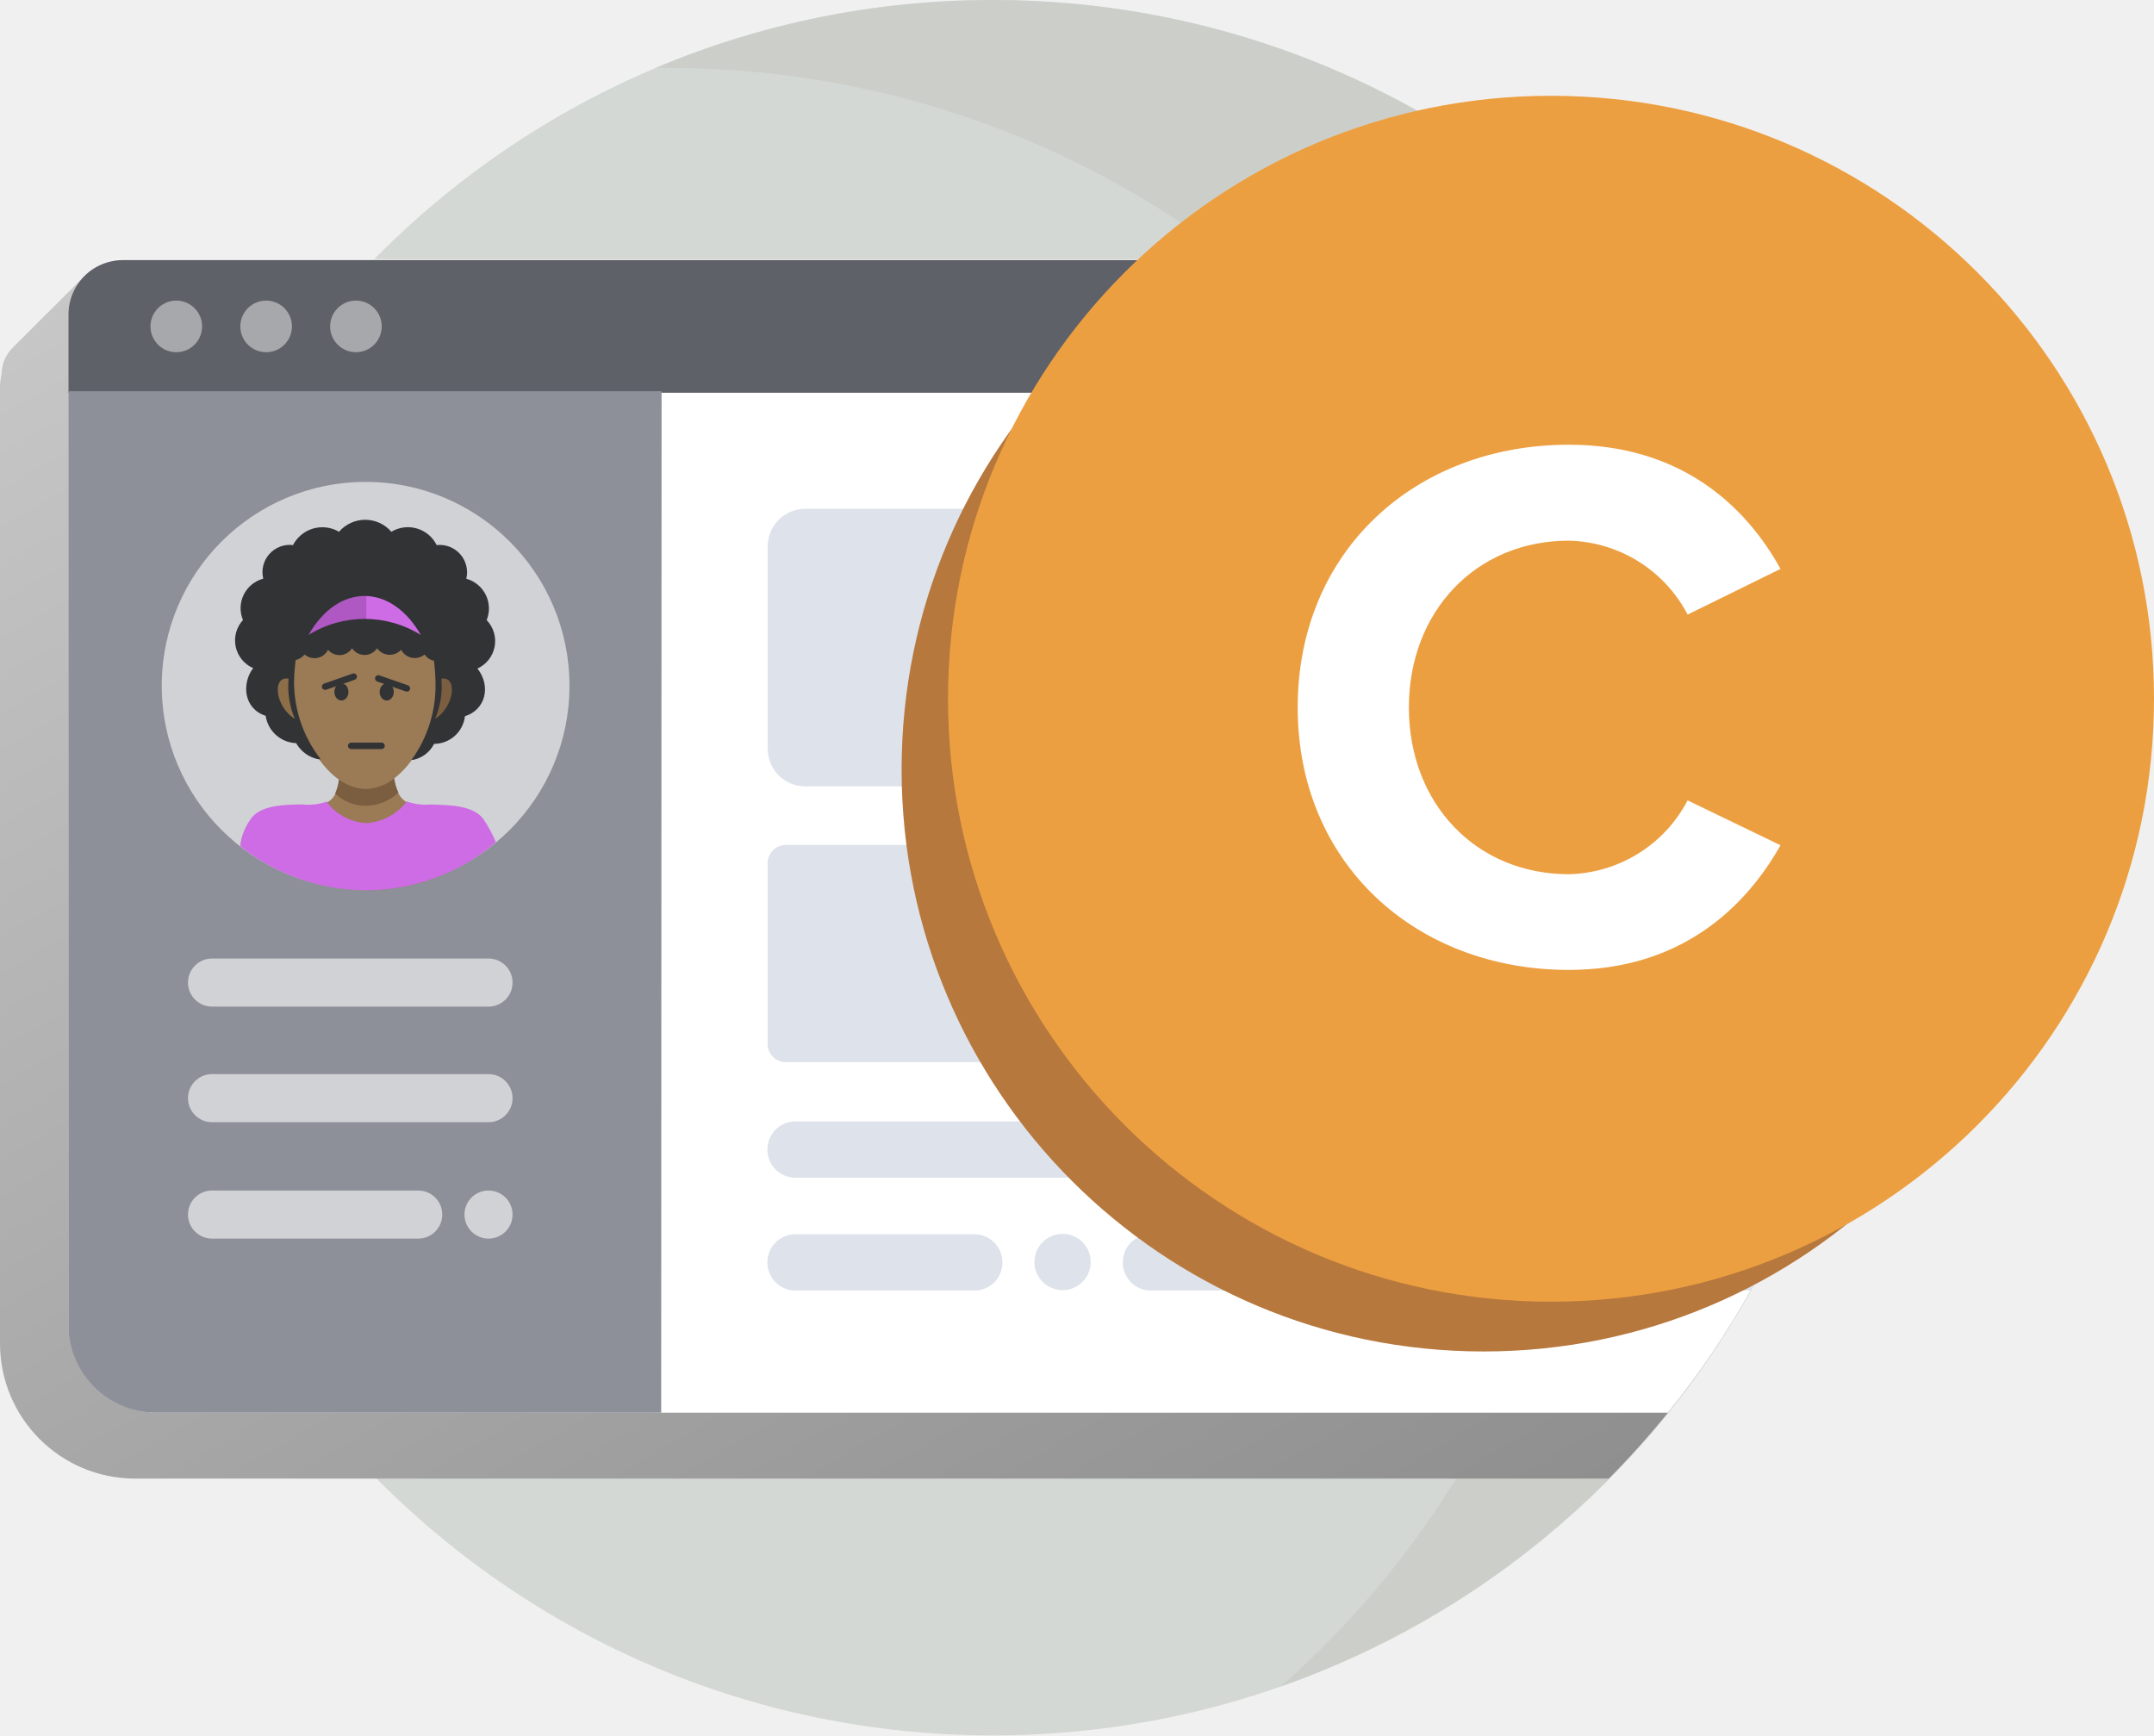
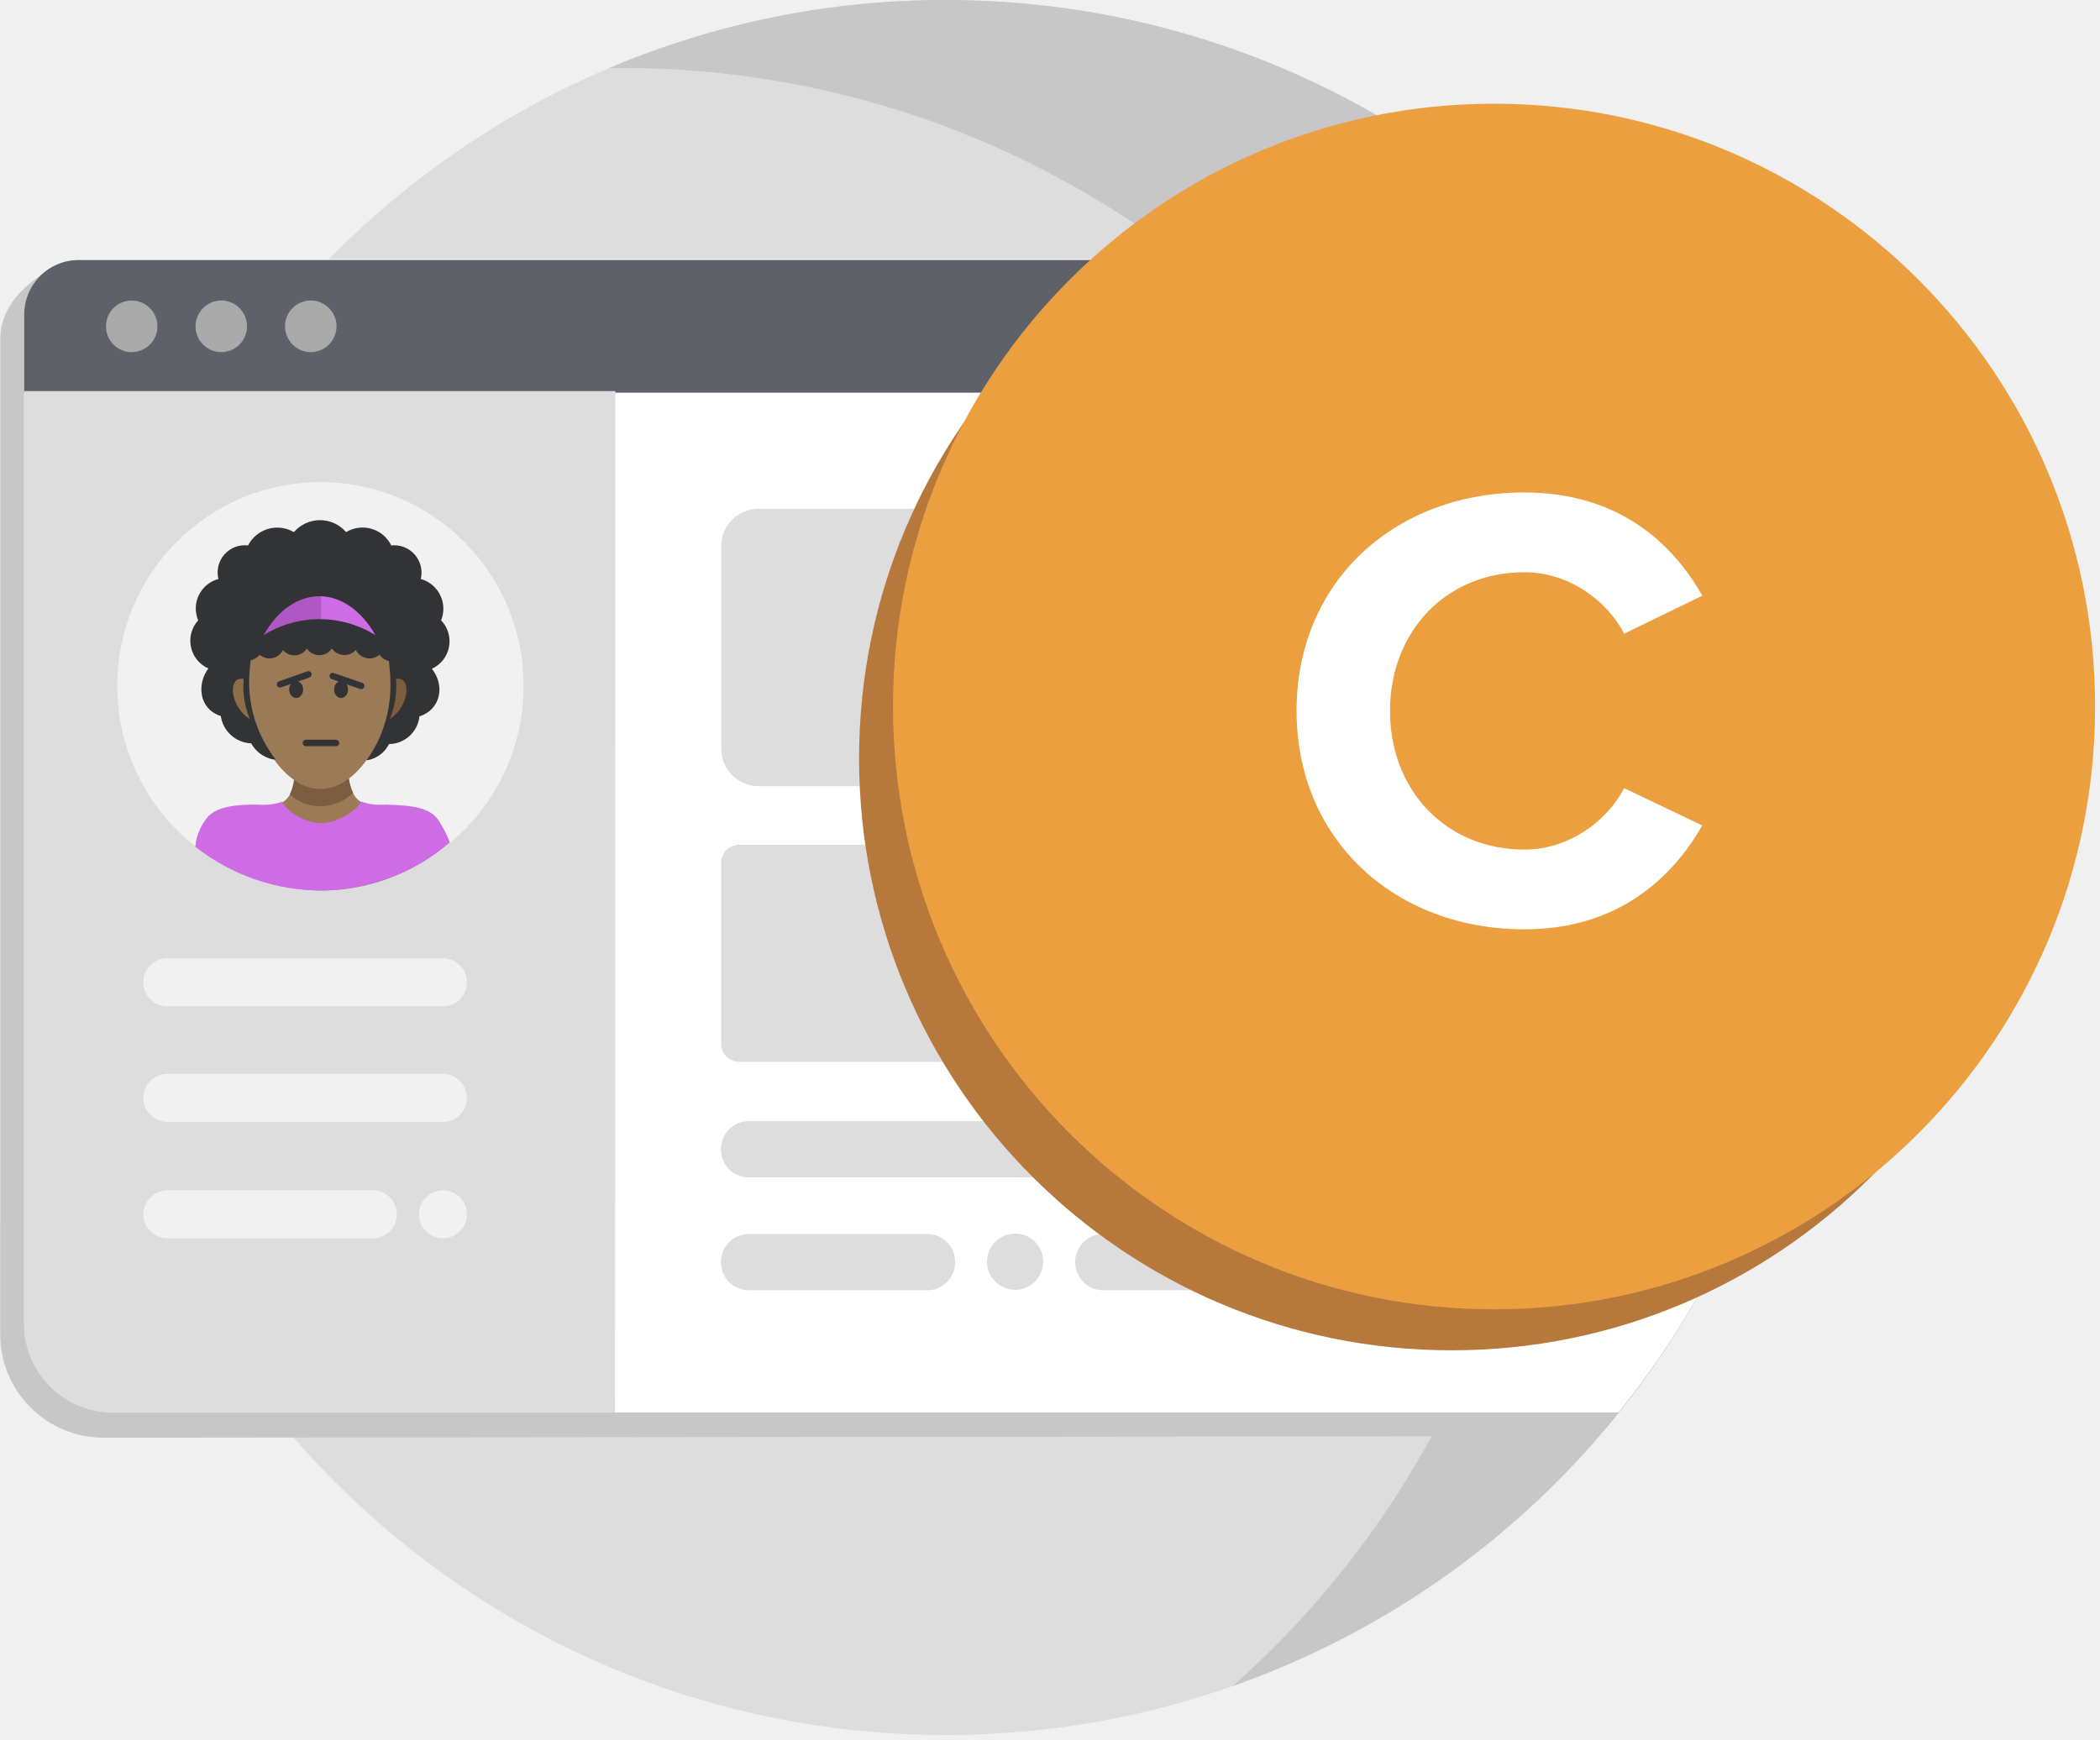
- <svg xmlns="http://www.w3.org/2000/svg" viewBox="0 0 268.7 216.49">
-   <defs>
-     <style>.cls-1{fill:#d4d8d4;}.cls-2{fill:#c9ccc6;opacity:0.75;}.cls-3{fill:url(#linear-gradient);}.cls-4,.cls-9{fill:#fff;}.cls-5{fill:#5f6168;}.cls-6{fill:#dee2ea;}.cls-7{fill:#a7a8ab;}.cls-8{fill:#8d9099;}.cls-9{opacity:0.59;isolation:isolate;}.cls-10{fill:#b7783d;}.cls-11{fill:#ec9f40;}.cls-12{fill:#9b7a56;}.cls-13{fill:#ce6ce5;}.cls-14{fill:#7b5d3f;}.cls-15{fill:#af58c4;}.cls-16{fill:#323335;}.cls-17{fill:#8c6e48;}</style>
-     <linearGradient id="linear-gradient" x1="50.03" y1="11.33" x2="162.66" y2="206.42" gradientUnits="userSpaceOnUse">
-       <stop offset="0" stop-color="#c7c7c7" />
-       <stop offset="1" stop-color="#8f8f8f" />
-     </linearGradient>
-   </defs>
-   <g id="Layer_2" data-name="Layer 2">
-     <g id="Layer_1-2" data-name="Layer 1">
-       <circle class="cls-1" cx="123.84" cy="108.25" r="108.25" />
-       <path class="cls-2" d="M123.84,0A107.94,107.94,0,0,0,81.77,8.48l1.62,0a115.4,115.4,0,0,1,76.38,201.92A108.26,108.26,0,0,0,123.84,0Z" />
-       <path class="cls-3" d="M232.09,108.25a107.82,107.82,0,0,0-23.76-67.67.07.07,0,0,0-.06,0H18.15c-.06,0-.1-.07-.06-.11a4.8,4.8,0,0,0-.43-6.25h0a4.91,4.91,0,0,0-6.9,0L1.57,43.39A4.74,4.74,0,0,0,.19,46.67,7.79,7.79,0,0,0,0,48.35V167.59a16.86,16.86,0,0,0,16.86,16.87H200.68a.05.05,0,0,0,0,0A107.9,107.9,0,0,0,232.09,108.25Z" />
-       <path class="cls-4" d="M232.09,108.25A107.84,107.84,0,0,0,201,32.34H15.53a7,7,0,0,0-7,7V165.07A11.17,11.17,0,0,0,19.7,176.24H208.06A107.72,107.72,0,0,0,232.09,108.25Z" />
-       <path class="cls-5" d="M201.1,32.44H15.36a6.82,6.82,0,0,0-6.83,6.83V49H214.44A108.09,108.09,0,0,0,201.1,32.44Z" />
-       <path class="cls-6" d="M135.28,132.5H98a2.26,2.26,0,0,1-2.24-2.24V107.65A2.27,2.27,0,0,1,98,105.41h37.31a2.26,2.26,0,0,1,2.24,2.24v22.61A2.15,2.15,0,0,1,135.28,132.5Z" />
-       <path class="cls-6" d="M184.39,132.5H147.07a2.27,2.27,0,0,1-2.24-2.24V107.65a2.27,2.27,0,0,1,2.24-2.24h37.32a2.27,2.27,0,0,1,2.24,2.24v22.61A2.21,2.21,0,0,1,184.39,132.5Z" />
-       <path class="cls-6" d="M158.37,146.92H99.23a3.49,3.49,0,0,1-3.5-3.51h0a3.49,3.49,0,0,1,3.5-3.51h59.14a3.5,3.5,0,0,1,3.51,3.51h0A3.62,3.62,0,0,1,158.37,146.92Z" />
-       <path class="cls-6" d="M192.47,146.92H170.16a3.49,3.49,0,0,1-3.5-3.51h0a3.49,3.49,0,0,1,3.5-3.51h22.31a3.5,3.5,0,0,1,3.51,3.51h0A3.5,3.5,0,0,1,192.47,146.92Z" />
-       <path class="cls-6" d="M121.54,161H99.23a3.49,3.49,0,0,1-3.5-3.51h0a3.49,3.49,0,0,1,3.5-3.51h22.31a3.5,3.5,0,0,1,3.51,3.51h0A3.5,3.5,0,0,1,121.54,161Z" />
-       <path class="cls-6" d="M165.88,161H143.56a3.49,3.49,0,0,1-3.5-3.51h0a3.49,3.49,0,0,1,3.5-3.51h22.32a3.49,3.49,0,0,1,3.5,3.51h0A3.61,3.61,0,0,1,165.88,161Z" />
-       <circle class="cls-6" cx="132.55" cy="157.44" r="3.51" />
-       <circle class="cls-6" cx="187.6" cy="157.44" r="3.51" />
-       <circle class="cls-6" cx="177.47" cy="157.44" r="3.51" />
-       <path class="cls-6" d="M199.3,161h19.11q1.91-3.42,3.57-7c-.12,0-.25,0-.37,0H199.3a3.51,3.51,0,0,0,0,7Z" />
-       <path class="cls-6" d="M196.08,132.5h33.28a108.33,108.33,0,0,0,2.73-24.25c0-1,0-1.9,0-2.84h-36a2.27,2.27,0,0,0-2.24,2.24v22.61A2.26,2.26,0,0,0,196.08,132.5Z" />
-       <path class="cls-6" d="M231.61,98a107.43,107.43,0,0,0-9.17-34.52h-122a4.67,4.67,0,0,0-4.67,4.67V93.43a4.67,4.67,0,0,0,4.67,4.67H231A4.76,4.76,0,0,0,231.61,98Z" />
-       <circle class="cls-7" cx="21.99" cy="40.72" r="3.22" />
-       <circle class="cls-7" cx="33.2" cy="40.72" r="3.22" />
-       <circle class="cls-7" cx="44.4" cy="40.72" r="3.22" />
-       <path class="cls-8" d="M82.48,176.24h-63A11,11,0,0,1,8.53,165.3V48.8h74Z" />
-       <path class="cls-9" d="M60.94,125.58H26.45a3,3,0,0,1-3-3h0a3,3,0,0,1,3-3H60.94a3,3,0,0,1,3,3h0A3,3,0,0,1,60.94,125.58Z" />
-       <path class="cls-9" d="M60.94,140H26.45a3,3,0,0,1-3-3h0a3,3,0,0,1,3-3H60.94a3,3,0,0,1,3,3h0A3,3,0,0,1,60.94,140Z" />
-       <path class="cls-9" d="M52.17,154.52H26.45a3,3,0,0,1-3-3h0a3,3,0,0,1,3-3H52.17a3,3,0,0,1,3,3h0A3,3,0,0,1,52.17,154.52Z" />
-       <path class="cls-9" d="M60.94,154.52h0a3,3,0,0,1-3-3h0a3,3,0,0,1,3-3h0a3,3,0,0,1,3,3h0A3,3,0,0,1,60.94,154.52Z" />
-       <circle class="cls-10" cx="185.06" cy="96.01" r="72.59" />
-       <circle class="cls-11" cx="193.48" cy="87.17" r="75.22" />
-       <path class="cls-4" d="M161.88,88.26c0-19.57,14.73-32.78,33.82-32.78,13.87,0,22,7.51,26.41,15.49l-11.59,5.7a17.14,17.14,0,0,0-14.82-9.22c-11.59,0-19.95,8.84-19.95,20.81s8.36,20.8,19.95,20.8a17.14,17.14,0,0,0,14.82-9.21l11.59,5.6C217.65,113.34,209.57,121,195.7,121,176.61,121,161.88,107.73,161.88,88.26Z" />
-       <circle class="cls-9" cx="45.61" cy="85.55" r="25.43" />
-       <path class="cls-12" d="M61.43,105.32a7.79,7.79,0,0,0-1.11-3c-1.27-1.75-4.19-1.75-6.53-1.85a7.31,7.31,0,0,1-2.82-.29h0c-1.47-.58-1.76-2.53-1.86-3.51-.78-2.43-1.85-3.21-3-2.92l-.58.58-.59-.58c-1.17-.2-1.65,0-2.43,2.92-.1,1-.49,2.93-1.85,3.51a7.39,7.39,0,0,1-2.83.29c-2.34,0-5.36.1-6.53,1.85A6,6,0,0,0,30,105.42a25.51,25.51,0,0,0,16,5.65A24.1,24.1,0,0,0,61.43,105.32Z" />
-       <path class="cls-13" d="M60.32,102.21c-1.27-1.76-4.19-1.76-6.53-1.85a7.08,7.08,0,0,1-2.82-.3h0c-.1,0-.1-.09-.2-.09a7,7,0,0,1-5.07,2.72,6.68,6.68,0,0,1-5-2.72.09.09,0,0,0-.09.09,7.16,7.16,0,0,1-2.83.3c-2.34,0-5.36.09-6.53,1.85A6.91,6.91,0,0,0,30,105.6a25.5,25.5,0,0,0,16,5.47,25,25,0,0,0,15.86-6A16.41,16.41,0,0,0,60.32,102.21Z" />
-       <path class="cls-14" d="M49.17,97.1a6.13,6.13,0,0,1-3.47,1.31,5.92,5.92,0,0,1-3.41-1.27A6.57,6.57,0,0,1,41.81,99a5.48,5.48,0,0,0,3.89,1.52,6,6,0,0,0,4-1.64A6.21,6.21,0,0,1,49.17,97.1Z" />
-       <path class="cls-12" d="M54.86,83.89c0,6.53-4.09,14.52-9.25,14.52s-9.26-8.09-9.26-14.52S40.44,72.1,45.61,72.1,54.86,77.36,54.86,83.89Z" />
-       <rect class="cls-15" x="36.16" y="73.95" width="17.73" height="6.82" />
-       <rect class="cls-13" x="45.7" y="73.95" width="8.96" height="6.82" />
-       <path class="cls-16" d="M60.71,77.36h0a3.85,3.85,0,0,0-2.54-5.16A3.42,3.42,0,0,0,54.47,68a4,4,0,0,0-5.65-1.66,4.31,4.31,0,0,0-6.53,0A4.12,4.12,0,0,0,36.55,68a3.4,3.4,0,0,0-3.71,4.19,3.81,3.81,0,0,0-2.53,5.16,3.77,3.77,0,0,0,1.27,6c-1.47,1.95-1.17,5.07,1.56,5.95a4,4,0,0,0,3.8,3.41,4.12,4.12,0,0,0,2.72,2H40a15.71,15.71,0,0,1-3.32-9.55,24.94,24.94,0,0,1,.2-2.82A2,2,0,0,0,38,81.65a1.88,1.88,0,0,0,2.92-.59,1.87,1.87,0,0,0,3-.19,1.87,1.87,0,0,0,3.12,0,1.93,1.93,0,0,0,3,.19,1.91,1.91,0,0,0,2.92.59,1.94,1.94,0,0,0,1.17.78,24.94,24.94,0,0,1,.2,2.82,15.73,15.73,0,0,1-3,9.55h.19a3.77,3.77,0,0,0,2.63-2A3.89,3.89,0,0,0,58,89.35c2.53-.78,3.31-3.71,1.56-5.95A3.76,3.76,0,0,0,60.71,77.36ZM38.49,79.21c3.71-6.53,10.33-6.43,14,0A13.25,13.25,0,0,0,38.49,79.21Z" />
-       <path class="cls-14" d="M55.06,84.67a10.47,10.47,0,0,1-.78,5C56.71,88.18,57.1,84.28,55.06,84.67Z" />
-       <path class="cls-17" d="M36,84.67a10.35,10.35,0,0,0,.78,5C34.3,88.18,33.91,84.28,36,84.67Z" />
-       <ellipse class="cls-16" cx="42.59" cy="86.32" rx="0.88" ry="1.07" />
-       <ellipse class="cls-16" cx="48.24" cy="86.32" rx="0.88" ry="1.07" />
-       <rect class="cls-16" x="43.41" y="92.64" width="4.59" height="0.81" rx="0.41" ry="0.41" />
-       <rect class="cls-16" x="40.05" y="84.64" width="4.59" height="0.81" rx="0.41" ry="0.41" transform="translate(-25.73 18.77) rotate(-19.3)" />
-       <rect class="cls-16" x="46.68" y="84.85" width="4.59" height="0.81" rx="0.41" ry="0.41" transform="translate(30.76 -11.36) rotate(19.2)" />
+ <svg xmlns="http://www.w3.org/2000/svg" width="140" height="116">
+   <g fill="none" fill-rule="evenodd">
+     <ellipse cx="63.036" cy="57.849" fill="#DDD" fill-rule="nonzero" rx="57.665" ry="57.849" />
+     <path fill="#C7C7C7" fill-rule="nonzero" d="M99.897 18.872L4.242 17.479C1.427 18.875.02 20.586.02 22.613l-.006 66.37a6.89 6.89 0 0 0 6.896 6.89l96.75-.1a57.68 57.68 0 0 0 12.8-36.335 57.725 57.725 0 0 0-16.562-40.566z" />
+     <path fill="#C7C7C7" fill-rule="nonzero" d="M63.036 0a57.342 57.342 0 0 0-22.41 4.532h.862c25.564-.004 48.462 15.864 57.507 39.851 9.044 23.987 2.348 51.085-16.819 68.056 26.525-9.349 42.465-36.522 37.732-64.323C115.176 20.315 91.15-.012 63.036 0z" />
+     <path fill="#FFF" fill-rule="nonzero" d="M120.701 57.85a57.725 57.725 0 0 0-16.561-40.567H5.34a3.735 3.735 0 0 0-3.73 3.74v67.191c0 3.297 2.664 5.97 5.95 5.97H107.9a57.68 57.68 0 0 0 12.801-36.335z" />
+     <path fill="#5F6168" fill-rule="nonzero" d="M104.193 17.336H5.249a3.627 3.627 0 0 0-2.575 1.068 3.65 3.65 0 0 0-1.064 2.582v5.2H111.3a57.73 57.73 0 0 0-7.107-8.85z" />
+     <path fill="#DDD" fill-rule="nonzero" d="M69.13 70.809H49.271a1.206 1.206 0 0 1-1.193-1.197V57.529a1.211 1.211 0 0 1 1.193-1.197h19.875a1.206 1.206 0 0 1 1.194 1.197v12.083a1.15 1.15 0 0 1-1.21 1.197z" />
+     <path fill="#DEE2EA" fill-rule="nonzero" d="M95.291 70.809h-19.88a1.211 1.211 0 0 1-1.193-1.197V57.529a1.211 1.211 0 0 1 1.193-1.197h19.88c.656.008 1.185.54 1.194 1.197v12.083a1.183 1.183 0 0 1-1.194 1.197z" />
+     <path fill="#DDD" fill-rule="nonzero" d="M81.43 78.515H49.927a1.856 1.856 0 0 1-1.321-.548 1.868 1.868 0 0 1-.543-1.328 1.868 1.868 0 0 1 .543-1.328c.35-.352.826-.55 1.321-.548h31.505a1.87 1.87 0 0 1 1.869 1.876 1.931 1.931 0 0 1-1.87 1.876z" />
+     <path fill="#DEE2EA" fill-rule="nonzero" d="M99.596 78.515H87.71a1.856 1.856 0 0 1-1.322-.548 1.868 1.868 0 0 1-.542-1.328 1.868 1.868 0 0 1 .542-1.328c.35-.352.826-.55 1.322-.548h11.885a1.87 1.87 0 0 1 1.869 1.876 1.87 1.87 0 0 1-1.869 1.876z" />
+     <path fill="#DDD" fill-rule="nonzero" d="M61.811 86.04H49.926a1.856 1.856 0 0 1-1.321-.549 1.868 1.868 0 0 1-.543-1.328 1.868 1.868 0 0 1 .543-1.327c.35-.352.826-.55 1.321-.548h11.885a1.86 1.86 0 0 1 1.324.547c.35.353.547.83.546 1.328.001.498-.195.976-.546 1.328a1.86 1.86 0 0 1-1.324.548zm23.62 0h-11.89a1.856 1.856 0 0 1-1.322-.549 1.868 1.868 0 0 1-.542-1.328 1.868 1.868 0 0 1 .542-1.327c.35-.352.826-.55 1.322-.548h11.89c.496-.002.972.196 1.322.548.35.352.545.83.543 1.327a1.926 1.926 0 0 1-1.865 1.876z" />
+     <ellipse cx="67.676" cy="84.137" fill="#DDD" fill-rule="nonzero" rx="1.87" ry="1.876" />
+     <ellipse cx="97.001" cy="84.137" fill="#DEE2EA" fill-rule="nonzero" rx="1.87" ry="1.876" />
+     <ellipse cx="91.605" cy="84.137" fill="#DEE2EA" fill-rule="nonzero" rx="1.87" ry="1.876" />
+     <path fill="#DEE2EA" fill-rule="nonzero" d="M103.234 86.04h10.18a55.938 55.938 0 0 0 1.902-3.742h-12.082a1.873 1.873 0 0 0-1.729 1.87c0 .982.754 1.797 1.73 1.871zm-1.715-15.231h17.728a58.069 58.069 0 0 0 1.454-12.96v-1.517h-19.177a1.211 1.211 0 0 0-1.193 1.197v12.083a1.206 1.206 0 0 0 1.188 1.197z" />
+     <path fill="#DDD" fill-rule="nonzero" d="M120.446 52.372a57.556 57.556 0 0 0-4.885-18.448H50.57c-.66 0-1.293.263-1.76.731a2.5 2.5 0 0 0-.728 1.765v13.51a2.5 2.5 0 0 0 .729 1.764c.466.468 1.1.731 1.759.731h69.55c.11-.01.218-.028.325-.053z" />
+     <ellipse cx="8.78" cy="21.761" fill="#AAA" fill-rule="nonzero" rx="1.715" ry="1.721" />
+     <ellipse cx="14.752" cy="21.761" fill="#AAA" fill-rule="nonzero" rx="1.715" ry="1.721" />
+     <ellipse cx="20.718" cy="21.761" fill="#AAA" fill-rule="nonzero" rx="1.715" ry="1.721" />
+     <path fill="#DDD" fill-rule="nonzero" d="M41.004 94.184H7.444c-3.214-.015-5.816-2.623-5.834-5.847V26.08h39.42l-.026 68.105z" />
+     <path fill="#FFF" fill-rule="nonzero" d="M29.53 67.11H11.155a1.6 1.6 0 0 1-1.598-1.603 1.6 1.6 0 0 1 1.598-1.603H29.53a1.6 1.6 0 0 1 1.598 1.603 1.6 1.6 0 0 1-1.598 1.604zm0 7.707H11.155a1.6 1.6 0 0 1-1.598-1.604 1.6 1.6 0 0 1 1.598-1.603H29.53a1.6 1.6 0 0 1 1.598 1.603 1.6 1.6 0 0 1-1.598 1.604zm-4.673 7.759h-13.7a1.6 1.6 0 0 1-1.599-1.603 1.6 1.6 0 0 1 1.598-1.603h13.701a1.6 1.6 0 0 1 1.598 1.603 1.6 1.6 0 0 1-1.598 1.603zm4.673 0a1.6 1.6 0 0 1-1.599-1.603 1.6 1.6 0 0 1 1.598-1.603 1.6 1.6 0 0 1 1.598 1.603 1.6 1.6 0 0 1-1.598 1.603z" opacity=".59" />
+     <ellipse cx="21.363" cy="45.74" fill="#FFF" fill-rule="nonzero" opacity=".59" rx="13.547" ry="13.59" />
+     <path fill="#9B7A56" fill-rule="nonzero" d="M29.865 56.257a4.116 4.116 0 0 0-.666-1.56c-.677-.936-2.232-.936-3.479-.99a3.882 3.882 0 0 1-1.502-.154c-.783-.316-.937-1.352-.99-1.876-.416-1.299-.986-1.715-1.599-1.56l-.309.31-.314-.31c-.623-.107-.879 0-1.295 1.56-.053.534-.26 1.56-.985 1.876-.488.149-1 .201-1.508.155-1.246 0-2.855.053-3.478.988a3.212 3.212 0 0 0-.693 1.668 13.562 13.562 0 0 0 8.524 3.02 13.096 13.096 0 0 0 8.294-3.127z" />
+     <path fill="#9B7A56" fill-rule="nonzero" d="M26.29 44.858c0 3.49-2.178 7.76-4.927 7.76-2.749 0-4.933-4.324-4.933-7.76s2.179-6.3 4.933-6.3 4.927 2.81 4.927 6.3z" />
+     <path fill="#AF58C4" fill-rule="nonzero" d="M16.329 39.546h9.445v3.645h-9.445z" />
+     <path fill="#CE6CE5" fill-rule="nonzero" d="M21.411 39.546h4.773v3.645h-4.773z" />
+     <path fill="#323335" fill-rule="nonzero" d="M29.407 41.368a2.063 2.063 0 0 0-.06-1.683 2.052 2.052 0 0 0-1.293-1.074 1.832 1.832 0 0 0-.407-1.632 1.819 1.819 0 0 0-1.564-.607 2.125 2.125 0 0 0-3.01-.887 2.293 2.293 0 0 0-3.479 0 2.189 2.189 0 0 0-3.057.887 1.808 1.808 0 0 0-1.574.599 1.821 1.821 0 0 0-.403 1.64c-.568.15-1.043.54-1.302 1.07a2.037 2.037 0 0 0-.046 1.687 2.02 2.02 0 0 0 .677 3.207c-.783 1.069-.623 2.71.831 3.174.15 1.017 1 1.782 2.024 1.822a2.19 2.19 0 0 0 1.45 1.07h.18a8.413 8.413 0 0 1-1.768-5.104 13.37 13.37 0 0 1 .106-1.507c.235-.052.445-.182.597-.37a1 1 0 0 0 1.555-.314.995.995 0 0 0 1.599-.102.995.995 0 0 0 1.662 0 1.027 1.027 0 0 0 1.598.102 1.023 1.023 0 0 0 1.577.315c.148.212.37.36.623.417.064.5.1 1.003.106 1.507a8.425 8.425 0 0 1-1.598 5.103h.101a1.998 1.998 0 0 0 1.401-1.069 2.064 2.064 0 0 0 2.03-1.849c1.348-.416 1.763-1.977.831-3.174a2.014 2.014 0 0 0 .613-3.228zm-11.837.989c1.976-3.49 5.503-3.436 7.458 0a7.04 7.04 0 0 0-7.458 0z" />
+     <path fill="#7B5D3F" fill-rule="nonzero" d="M26.397 45.275a5.611 5.611 0 0 1-.416 2.672c1.295-.802 1.503-2.88.416-2.672z" />
+     <path fill="#8C6E48" fill-rule="nonzero" d="M16.244 45.275c-.084.911.058 1.83.415 2.672-1.321-.802-1.529-2.88-.415-2.672z" />
+     <g fill="#323335">
+       <path d="M19.744 45.413c.257 0 .465.254.465.568 0 .313-.208.567-.465.567s-.465-.254-.465-.567c0-.314.208-.568.465-.568m2.996 0c.258 0 .466.254.466.568 0 .313-.208.567-.465.567s-.465-.254-.465-.567c0-.314.208-.568.465-.568m-.341 4.345h-2.005a.216.216 0 0 1-.215-.215c0-.118.096-.215.215-.215H22.4c.119 0 .216.097.216.215a.216.216 0 0 1-.216.215" />
+       <path d="M20.633 45.176l-1.892.662a.216.216 0 0 1-.274-.132.216.216 0 0 1 .132-.274l1.892-.662c.112-.04.236.02.275.132a.216.216 0 0 1-.133.274m3.374.769l-1.894-.658a.216.216 0 0 1-.132-.274.216.216 0 0 1 .274-.133l1.894.659a.216.216 0 0 1 .132.274.216.216 0 0 1-.274.132" />
    </g>
+     <path fill="#CE6CE5" fill-rule="nonzero" d="M29.199 54.648c-.677-.94-2.232-.94-3.479-.994a3.882 3.882 0 0 1-1.502-.155c-.053 0-.053-.053-.106-.053a3.726 3.726 0 0 1-2.701 1.459 3.545 3.545 0 0 1-2.664-1.46.048.048 0 0 0-.048.054 3.9 3.9 0 0 1-1.507.155c-1.247 0-2.856.054-3.479.994a3.748 3.748 0 0 0-.692 1.817 13.55 13.55 0 0 0 8.523 2.918 13.362 13.362 0 0 0 8.449-3.206 8.598 8.598 0 0 0-.794-1.529z" />
+     <path fill="#7B5D3F" fill-rule="nonzero" d="M23.254 51.923a3.238 3.238 0 0 1-1.843.695 3.03 3.03 0 0 1-1.811-.61 3.214 3.214 0 0 1-.277.962 2.93 2.93 0 0 0 2.088.791 3.191 3.191 0 0 0 2.13-.882 3.412 3.412 0 0 1-.287-.956z" />
+     <ellipse cx="96.78" cy="50.584" fill="#B7783C" fill-rule="nonzero" rx="39.508" ry="39.461" />
+     <ellipse cx="40.209" cy="40.228" rx="40.07" ry="40.198" fill="#EB9F3F" fill-rule="nonzero" transform="translate(59.394 6.886)" />
+     <path fill="#FFF" d="M101.626 61.973c-8.575 0-15.187-5.911-15.187-14.567 0-8.697 6.612-14.566 15.187-14.566 6.228 0 9.854 3.336 11.859 6.882l-5.204 2.533c-1.195-2.28-3.754-4.095-6.655-4.095-5.205 0-8.958 3.927-8.958 9.246 0 5.32 3.753 9.247 8.958 9.247 2.9 0 5.46-1.816 6.655-4.096l5.204 2.491c-2.005 3.505-5.631 6.925-11.86 6.925z" />
  </g>
</svg>
